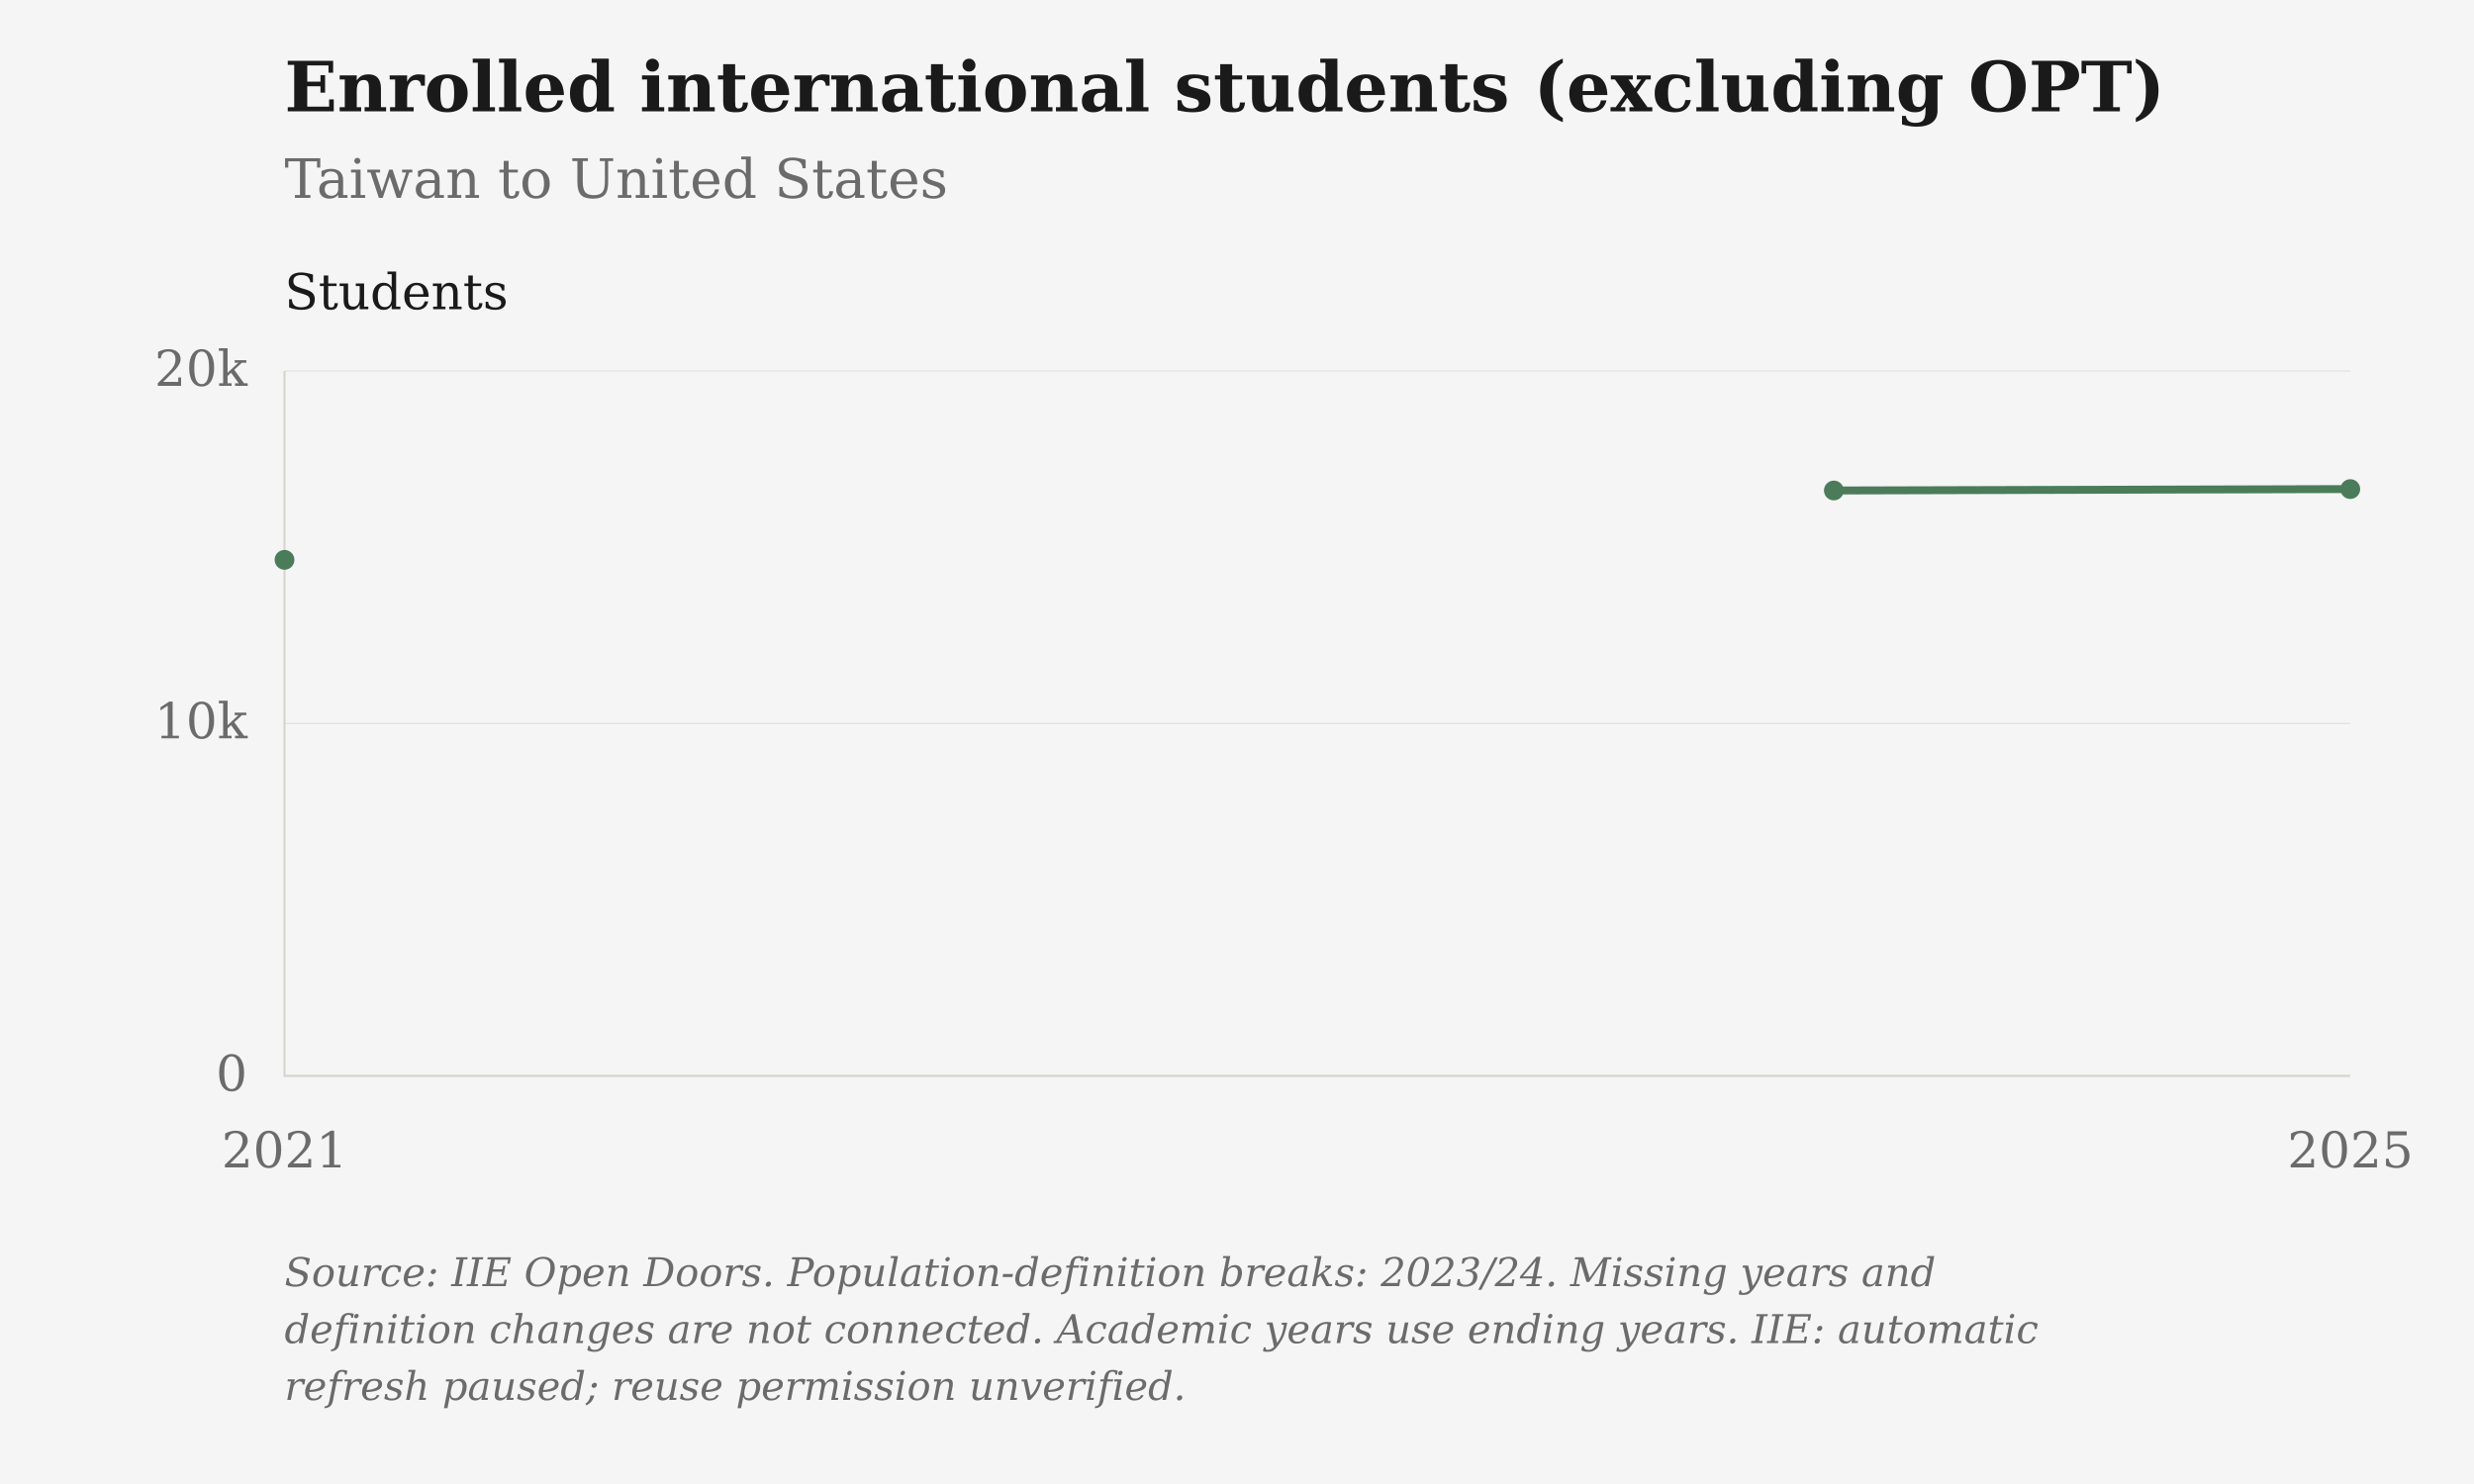
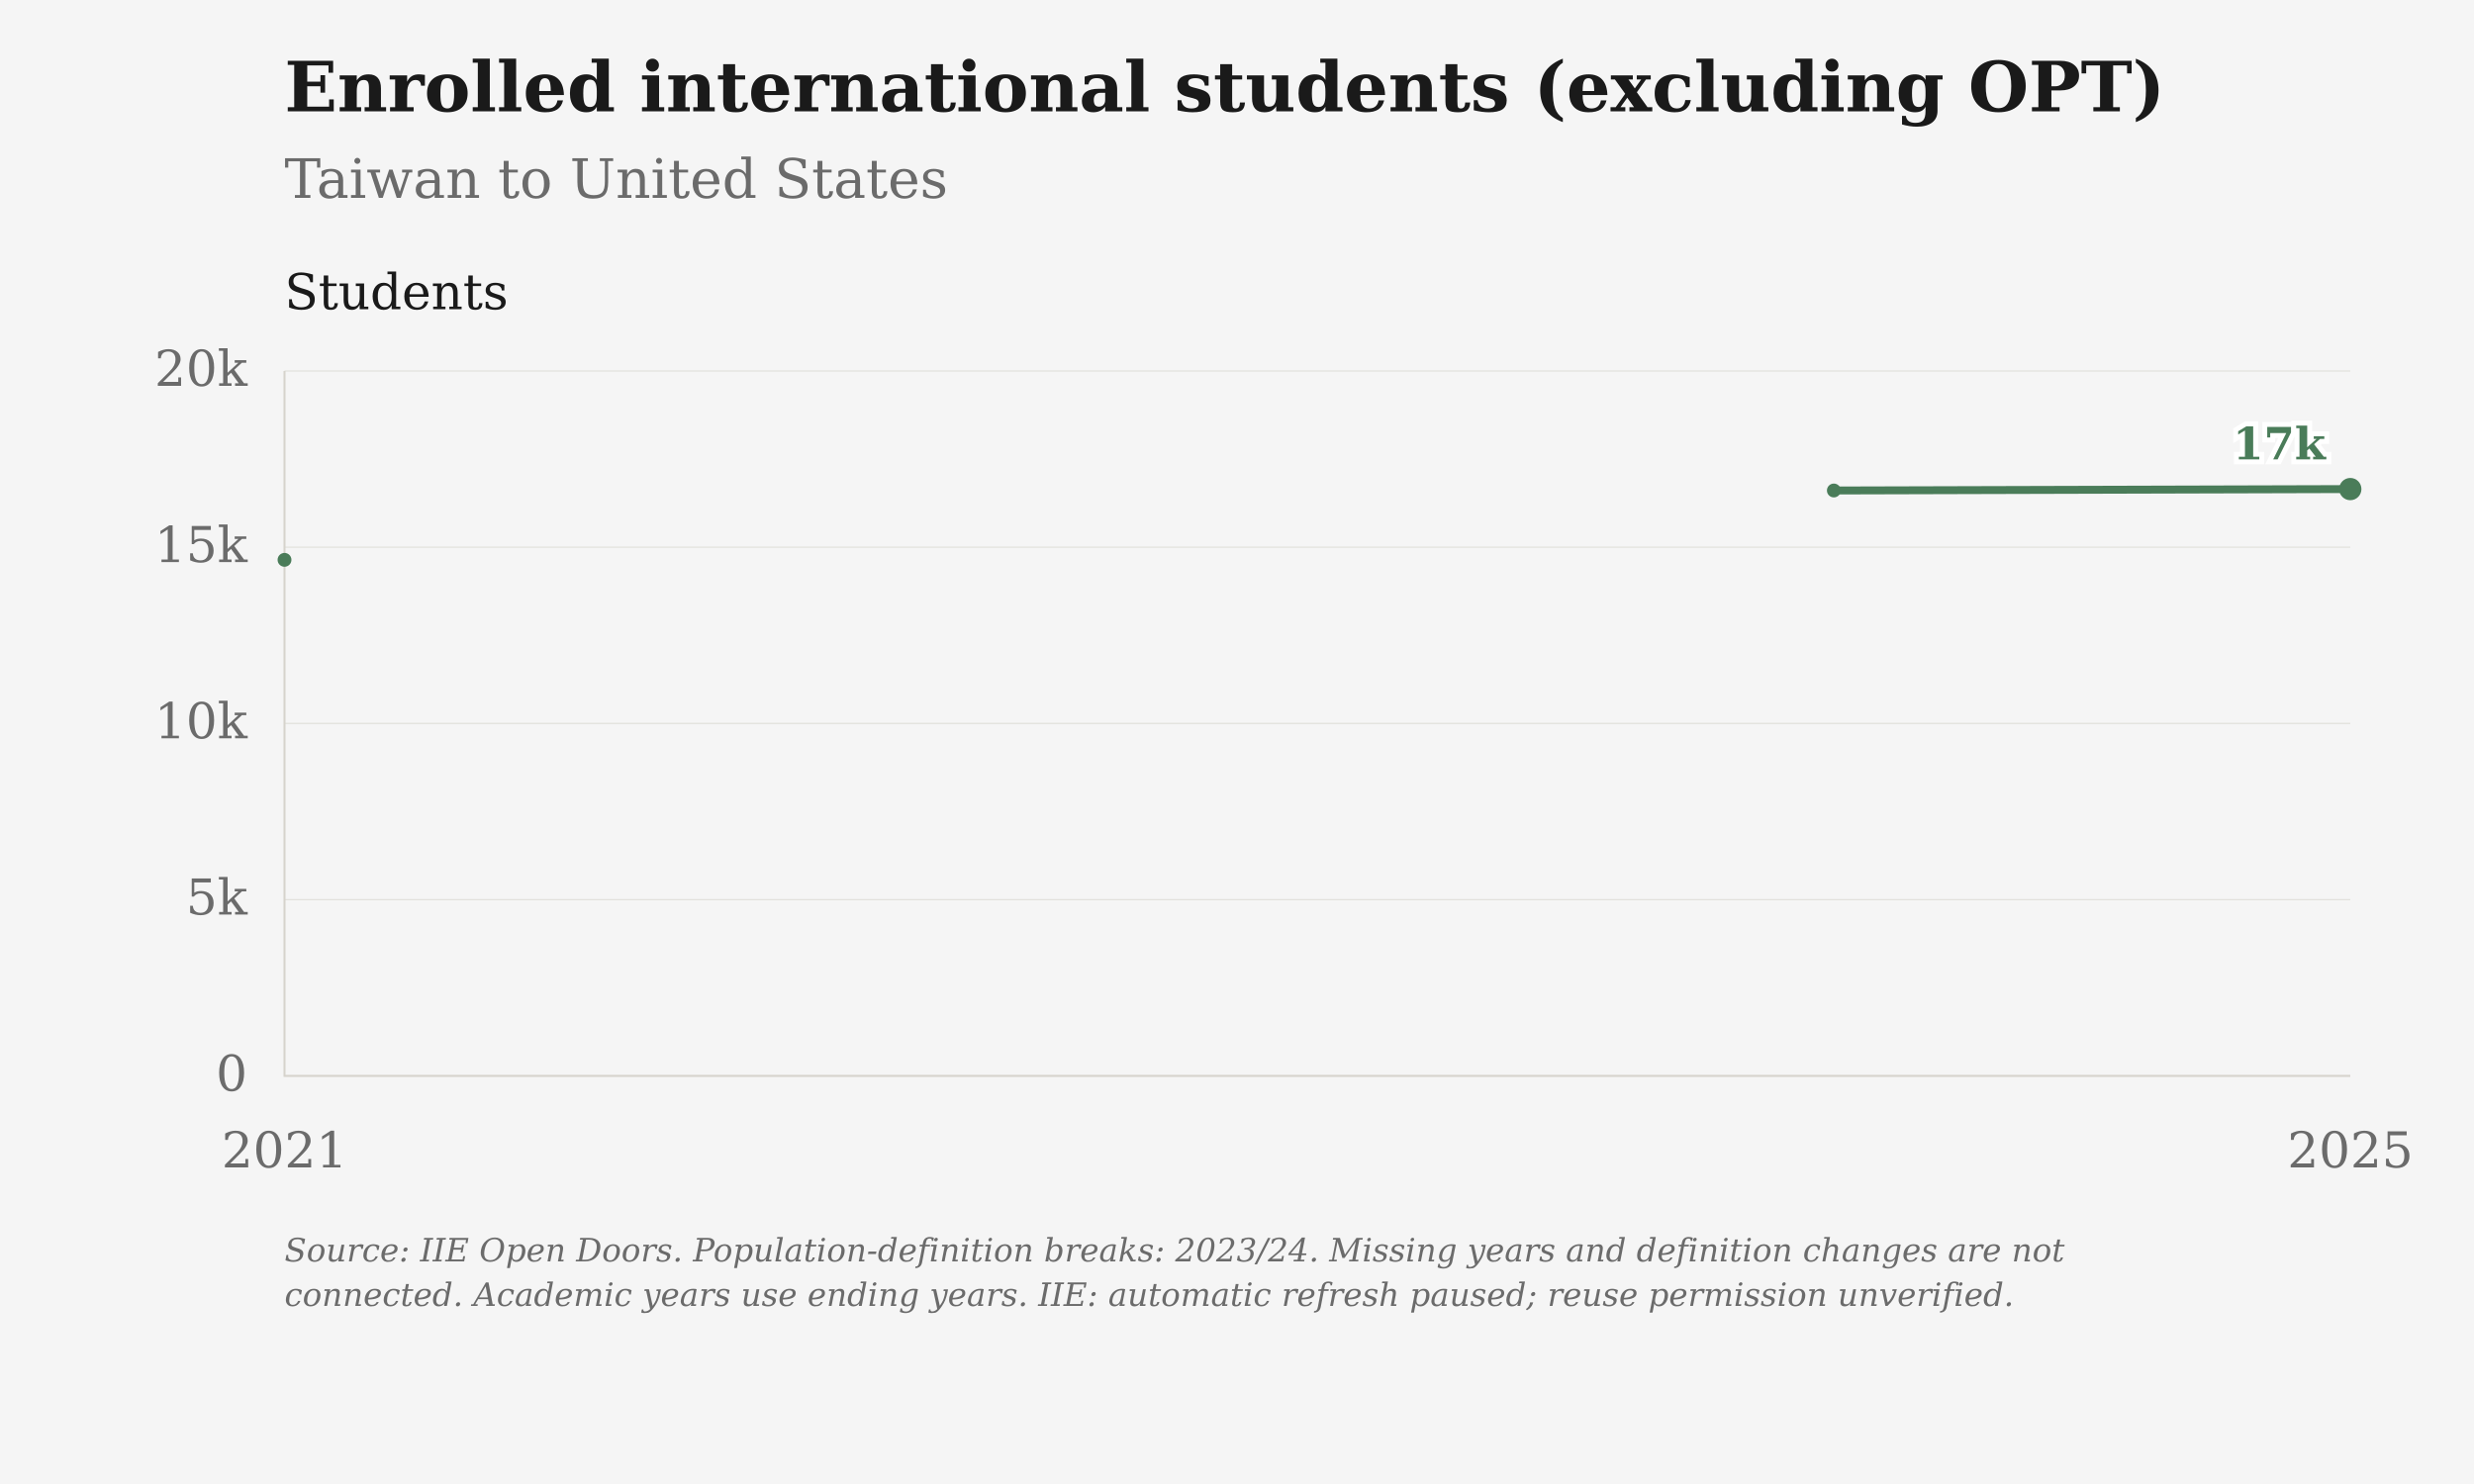
<svg xmlns="http://www.w3.org/2000/svg" viewBox="0 0 1000 600" role="img" aria-label="Enrolled international students (excluding OPT): Taiwan to United States">
  <rect class="chart-background" width="1000" height="600" fill="#F5F5F5" />
  <g font-family="DejaVu Serif, Georgia, 'Times New Roman', serif" font-size="20" fill="#6B6B6B">
    <text x="115" y="45" font-size="28" font-weight="bold" fill="#1A1A1A">Enrolled international students (excluding OPT)</text>
    <text x="115" y="80" font-size="22">Taiwan to United States</text>
    <path d="M115 435.00H950" stroke="#D6D3CC" stroke-opacity="0.6" stroke-width="0.5" />
    <text x="100" y="441.00" text-anchor="end">0</text>
+     <path d="M115 363.75H950" stroke="#D6D3CC" stroke-opacity="0.6" stroke-width="0.5" />
+     <text x="100" y="369.75" text-anchor="end">5k</text>
    <path d="M115 292.50H950" stroke="#D6D3CC" stroke-opacity="0.6" stroke-width="0.5" />
    <text x="100" y="298.50" text-anchor="end">10k</text>
+     <path d="M115 221.25H950" stroke="#D6D3CC" stroke-opacity="0.6" stroke-width="0.5" />
+     <text x="100" y="227.25" text-anchor="end">15k</text>
    <path d="M115 150.00H950" stroke="#D6D3CC" stroke-opacity="0.6" stroke-width="0.5" />
    <text x="100" y="156.00" text-anchor="end">20k</text>
    <text x="115.00" y="472" text-anchor="middle">2021</text>
    <text x="950.00" y="472" text-anchor="middle">2025</text>
    <path d="M115 150V435H950" stroke="#D6D3CC" stroke-width="0.8" fill="none" />
    <text x="115" y="125" fill="#1A1A1A">Students</text>
    <path class="data-line" d="M115.00,226.35 M741.25,198.31 L950.00,197.74" fill="none" stroke="#4A7C59" stroke-width="3.2" stroke-linejoin="round" />
-     <circle cx="115.00" cy="226.35" r="4" fill="#4A7C59" />
-     <circle cx="741.25" cy="198.31" r="4" fill="#4A7C59" />
-     <circle cx="950.00" cy="197.74" r="4" fill="#4A7C59" />
-     <text class="figure-source" x="115" y="520" font-size="16" font-style="italic">Source: IIE Open Doors. Population-definition breaks: 2023/24. Missing years and</text>
-     <text class="figure-source" x="115" y="543" font-size="16" font-style="italic">definition changes are not connected. Academic years use ending years. IIE: automatic</text>
-     <text class="figure-source" x="115" y="566" font-size="16" font-style="italic">refresh paused; reuse permission unverified.</text>
+     <circle cx="115.00" cy="226.35" r="2.8" fill="#4A7C59" />
+     <circle cx="741.25" cy="198.31" r="2.8" fill="#4A7C59" />
+     <circle cx="950.00" cy="197.74" r="4.5" fill="#4A7C59" />
+     <text class="end-label" x="940.00" y="185.74" text-anchor="end" font-size="18" font-weight="bold" fill="#4A7C59" stroke="#FFFFFF" stroke-width="4" paint-order="stroke">17k</text>
+     <text class="figure-source" x="115" y="510" font-size="13" font-style="italic">Source: IIE Open Doors. Population-definition breaks: 2023/24. Missing years and definition changes are not</text>
+     <text class="figure-source" x="115" y="528" font-size="13" font-style="italic">connected. Academic years use ending years. IIE: automatic refresh paused; reuse permission unverified.</text>
  </g>
</svg>
